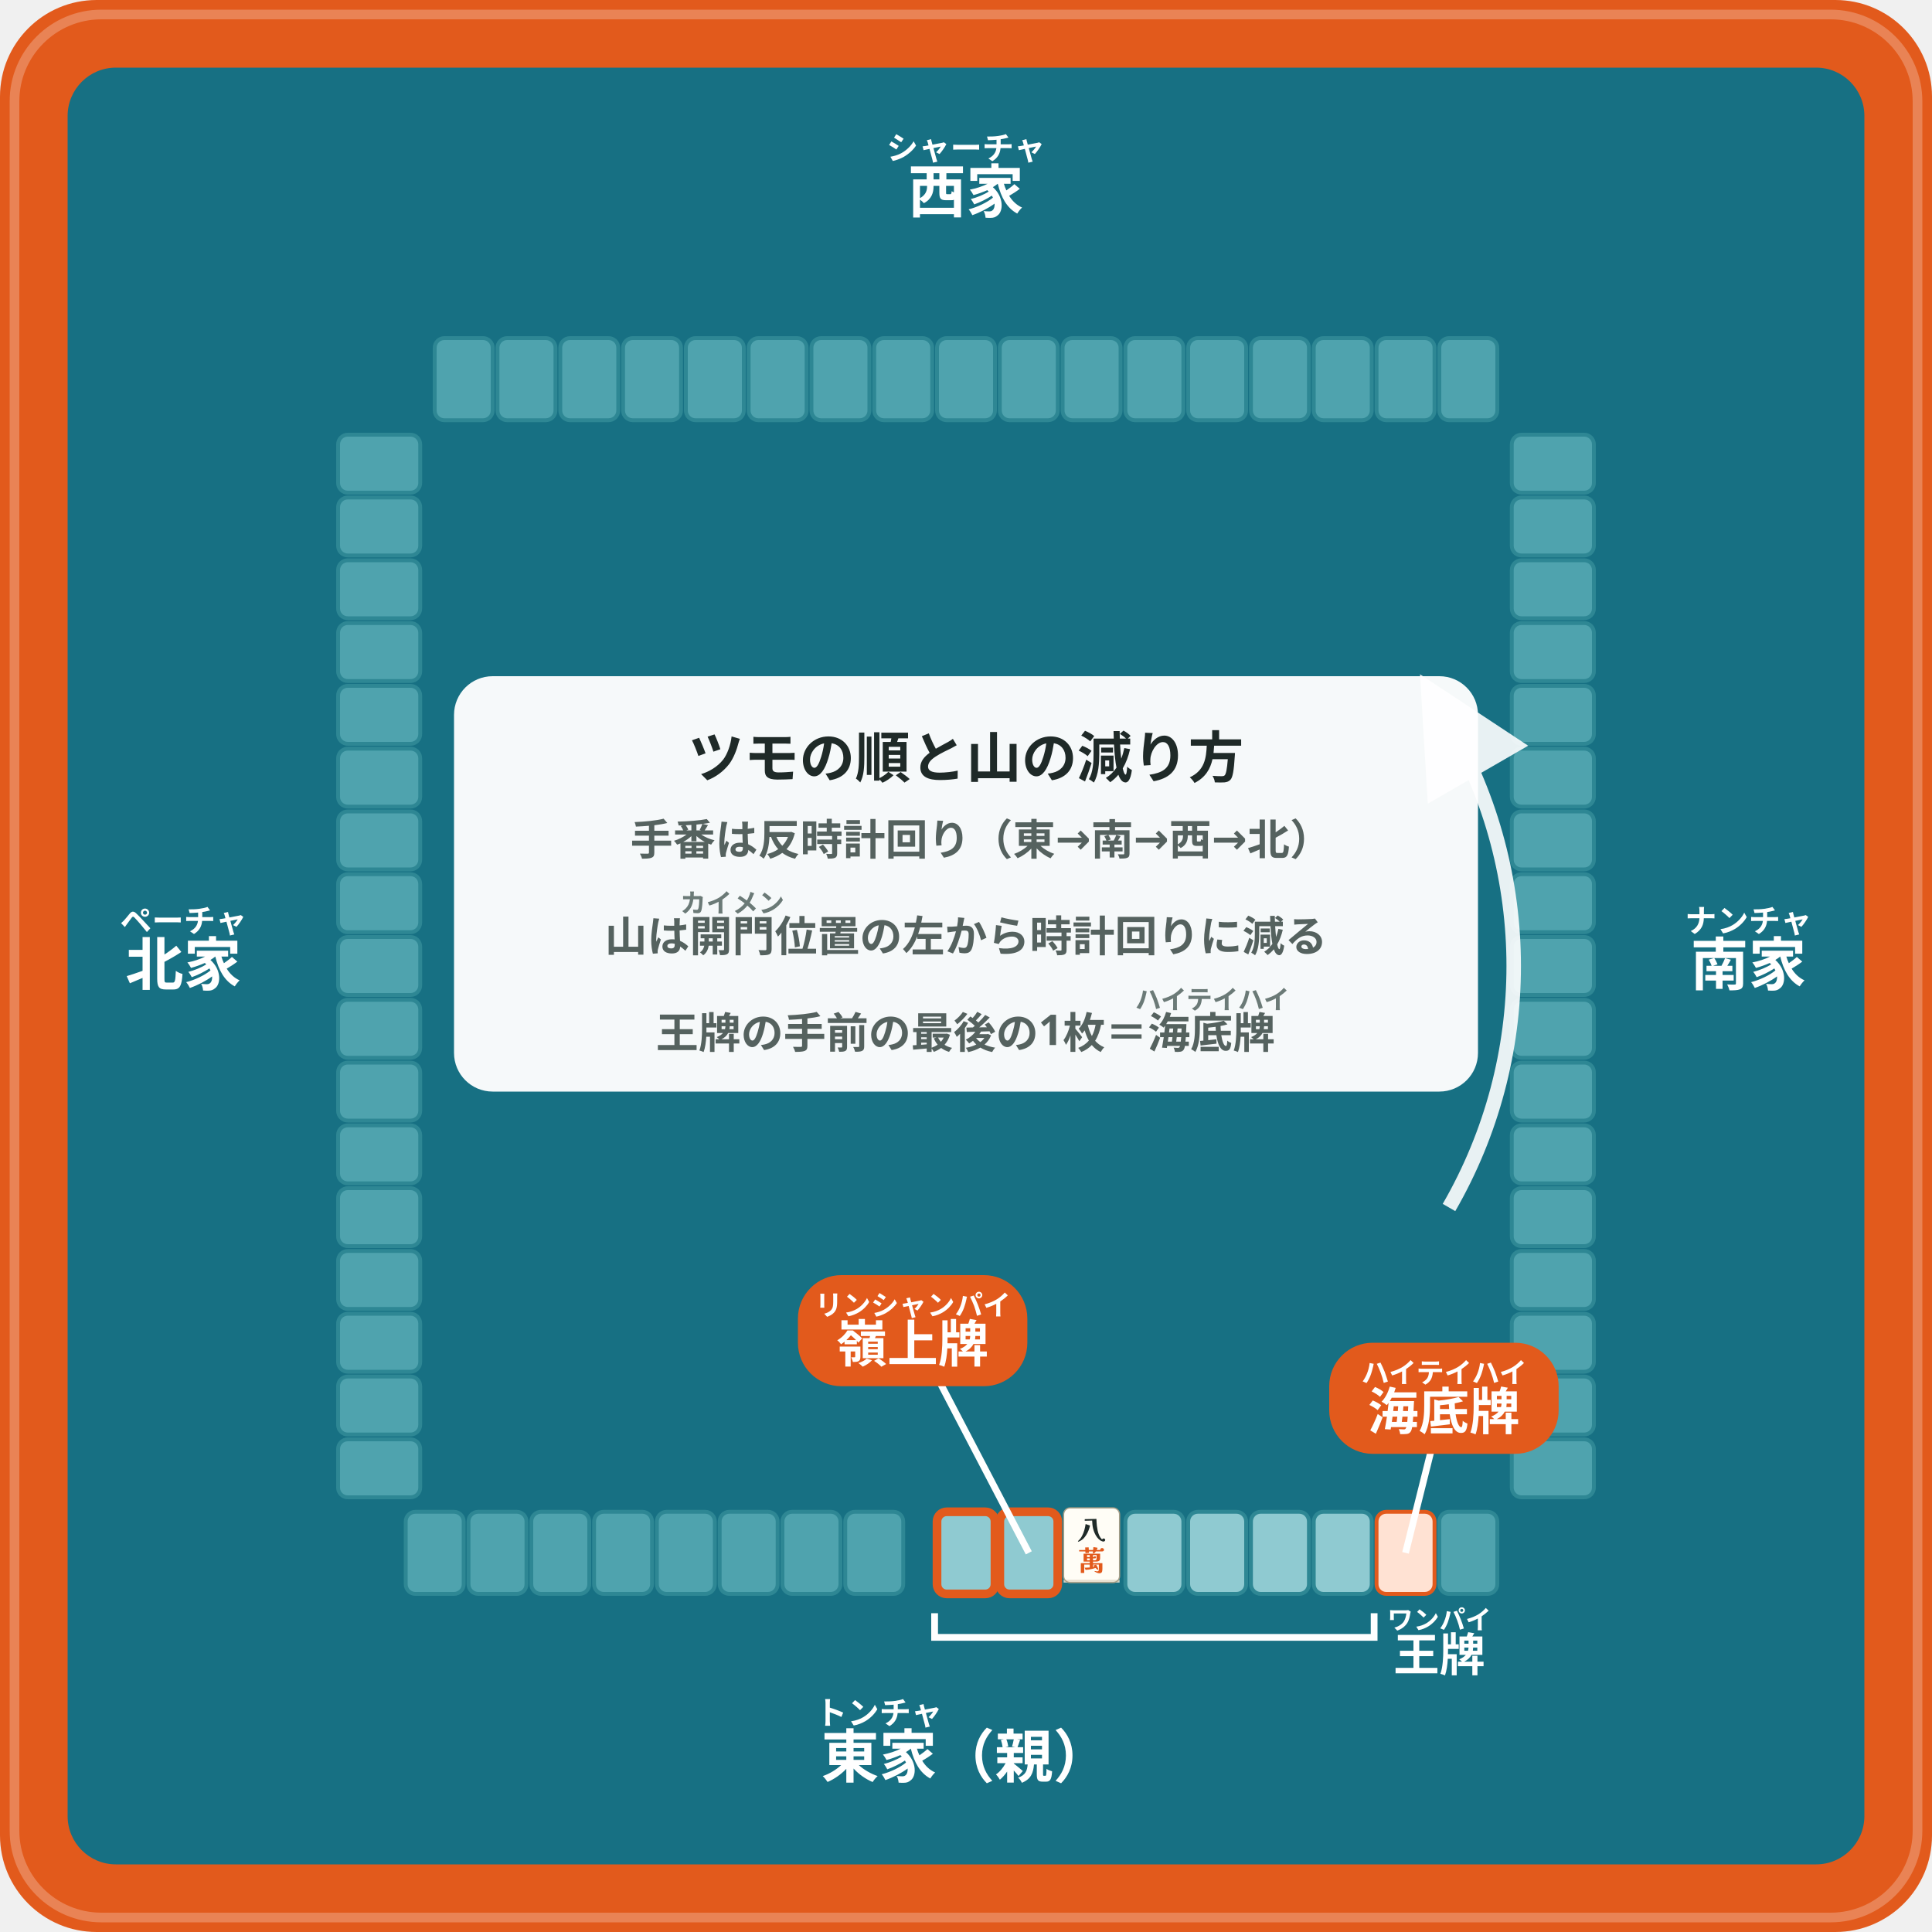
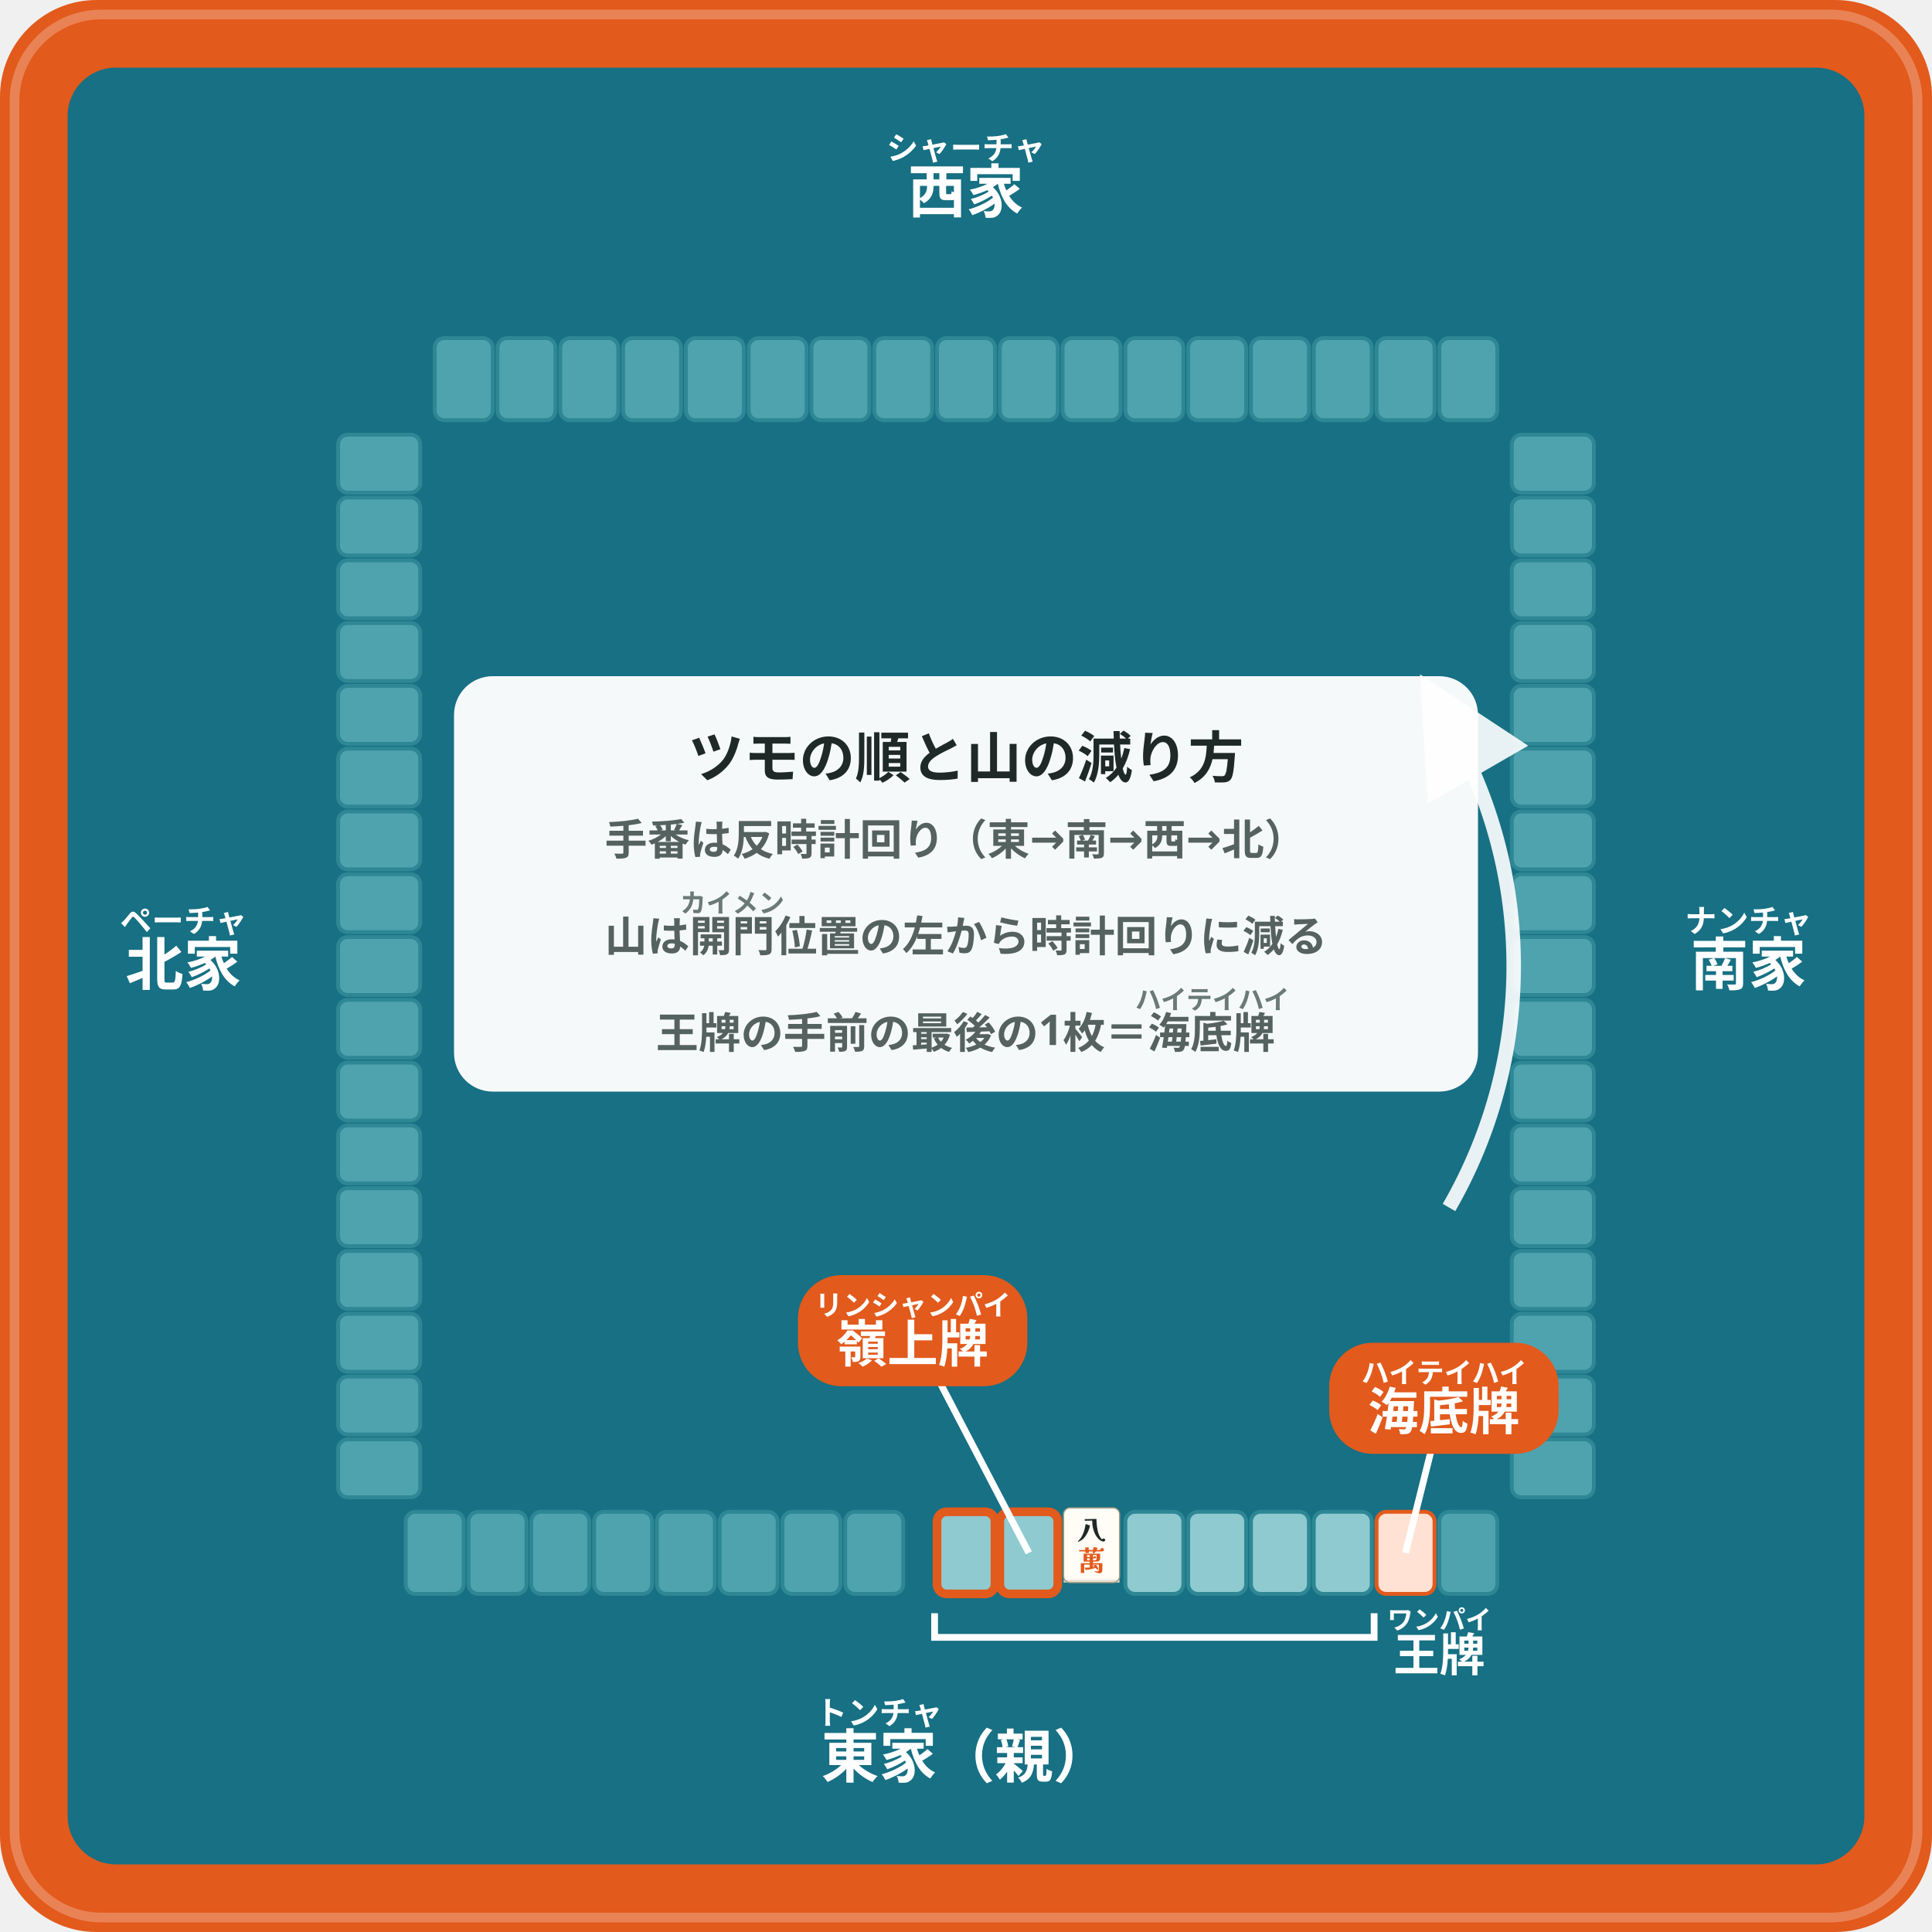
<svg xmlns="http://www.w3.org/2000/svg" viewBox="0 0 400 400" role="img" aria-label="ツモの順と山の減り方の図。手番は反時計回り、山は時計回りに減り、最後の1枚が海底牌">
  <defs>
    <marker id="ah" markerWidth="8" markerHeight="8" refX="4" refY="4" orient="auto">
      <path d="M0 0 L8 4 L0 8 Z" fill="#fff" />
    </marker>
  </defs>
  <rect width="400" height="400" rx="20" fill="#E25A1C" />
  <rect x="3" y="3" width="394" height="394" rx="18" fill="none" stroke="#fff" stroke-opacity=".25" stroke-width="2" />
  <rect x="14" y="14" width="372" height="372" rx="10" fill="#177083" />
  <g transform="rotate(0 200 200)">
    <rect x="298.0" y="313" width="12" height="17" rx="2" fill="#4FA3AE" stroke="#2E8794" stroke-width=".8" />
    <rect x="285.0" y="313" width="12" height="17" rx="2" fill="#FFE2D3" stroke="#E25A1C" stroke-width=".8" />
    <rect x="272.0" y="313" width="12" height="17" rx="2" fill="#8FCAD1" stroke="#2E8794" stroke-width=".8" />
    <rect x="259.0" y="313" width="12" height="17" rx="2" fill="#8FCAD1" stroke="#2E8794" stroke-width=".8" />
    <rect x="246.0" y="313" width="12" height="17" rx="2" fill="#8FCAD1" stroke="#2E8794" stroke-width=".8" />
    <rect x="233.0" y="313" width="12" height="17" rx="2" fill="#8FCAD1" stroke="#2E8794" stroke-width=".8" />
    <svg x="220.0" y="312" width="12" height="17.2" viewBox="-1 -1 62 89">
      <rect x="0" y="7" width="60" height="80" rx="7" fill="#177083" />
      <rect x="0" y="0" width="60" height="80" rx="7" fill="#FFFDF6" />
      <rect x="0" y="77" width="60" height="3" fill="#E3DCCB" opacity=".9" />
      <rect x="0" y="0" width="60" height="80" rx="7" fill="none" stroke="#A79E87" stroke-width="1.3" />
      <path transform="translate(14.82 34.75) scale(0.03 -0.03)" d="M451 529Q432 443 398.5 357.0Q365 271 316.5 193.0Q268 115 205 52Q182 30 151.0 10.5Q120 -9 91 -25Q82 -29 62.5 -38.5Q43 -48 32 -48Q19 -48 19 -37Q19 -31 22 -27Q23 -25 25.0 -23.0Q27 -21 28 -20Q74 22 106.0 63.5Q138 105 166 160Q216 255 247.0 364.5Q278 474 293 582ZM993 15Q993 -11 972.5 -27.5Q952 -44 926 -44Q913 -44 892.0 -37.0Q871 -30 851.5 -20.5Q832 -11 821 -5Q755 38 703.5 106.5Q652 175 617.0 254.0Q582 333 563 407Q545 479 536.5 555.5Q528 632 526 706L262 699V756L679 765Q681 703 684.5 642.0Q688 581 695 520Q706 434 724.0 345.0Q742 256 778.5 175.5Q815 95 879 31Q888 46 903.0 56.5Q918 67 938 67Q959 67 976.0 50.5Q993 34 993 15Z" fill="#1F2A28" />
      <path transform="translate(14.91 67.52) scale(0.03 -0.03)" d="M438 378V448H341V378ZM438 493V568H341V493ZM682 568H554V493H580Q583 506 595.0 515.5Q607 525 622 525Q638 525 650.0 513.0Q662 501 662 487Q662 470 652.0 459.0Q642 448 622 448H554V378Q568 378 582.5 377.5Q597 377 611 377Q649 377 665.5 395.5Q682 414 682 455ZM889 67Q889 27 882.5 -7.5Q876 -42 852.5 -63.0Q829 -84 778 -84Q755 -84 726.0 -75.0Q697 -66 669.0 -53.5Q641 -41 622 -29Q621 -28 617 -26Q607 -20 607 -14Q607 -5 618 -5Q627 -5 636.0 -6.5Q645 -8 653 -10Q667 -12 681.5 -14.0Q696 -16 711 -16Q736 -16 746.5 -1.5Q757 13 760.0 34.0Q763 55 763 76Q763 114 762.5 152.0Q762 190 762 227H554V135Q566 137 578.5 138.5Q591 140 603 142L559 184Q567 189 586.5 197.5Q606 206 625.5 213.5Q645 221 653 221Q660 221 663.5 219.0Q667 217 671 214Q676 211 687.5 189.0Q699 167 712.0 139.5Q725 112 734.5 89.5Q744 67 744 62Q744 55 738.5 48.0Q733 41 725 41Q719 41 714.5 43.5Q710 46 706 49Q702 52 699.0 55.5Q696 59 692 62L642 109Q594 89 531.5 73.0Q469 57 405.5 47.5Q342 38 289 37L254 116Q302 116 347.5 118.5Q393 121 438 124V227H240V-72H118V276H438V333H218V615H808V456Q808 386 770.0 359.5Q732 333 667 333H554V276H889ZM947 757Q947 726 926.0 711.0Q905 696 875 696H656Q650 686 635.5 669.0Q621 652 604.0 638.5Q587 625 574 625Q549 625 549 649Q549 661 550.5 672.5Q552 684 553 696H406L409 644L285 636L281 696H59V746L279 747L274 838L399 842L404 747H558Q561 773 563.5 798.5Q566 824 569 852Q595 847 619.5 843.5Q644 840 667 836Q669 836 674.5 835.0Q680 834 686 833Q693 832 698.5 831.0Q704 830 705 830Q709 828 712.0 825.5Q715 823 715 818Q715 811 709.0 797.0Q703 783 695.5 769.0Q688 755 682 747H810Q812 773 828.5 795.5Q845 818 876 818Q901 818 924.0 800.0Q947 782 947 757Z" fill="#E25A1C" />
    </svg>
    <rect x="207.0" y="313" width="12" height="17" rx="2" fill="#8FCAD1" stroke="#2E8794" stroke-width=".8" />
    <rect x="207.0" y="313" width="12" height="17" rx="2" fill="none" stroke="#E25A1C" stroke-width="1.8" />
    <rect x="194.0" y="313" width="12" height="17" rx="2" fill="#8FCAD1" stroke="#2E8794" stroke-width=".8" />
    <rect x="194.0" y="313" width="12" height="17" rx="2" fill="none" stroke="#E25A1C" stroke-width="1.8" />
    <rect x="175.0" y="313" width="12" height="17" rx="2" fill="#4FA3AE" stroke="#2E8794" stroke-width=".8" />
    <rect x="162.0" y="313" width="12" height="17" rx="2" fill="#4FA3AE" stroke="#2E8794" stroke-width=".8" />
    <rect x="149.0" y="313" width="12" height="17" rx="2" fill="#4FA3AE" stroke="#2E8794" stroke-width=".8" />
    <rect x="136.0" y="313" width="12" height="17" rx="2" fill="#4FA3AE" stroke="#2E8794" stroke-width=".8" />
    <rect x="123.0" y="313" width="12" height="17" rx="2" fill="#4FA3AE" stroke="#2E8794" stroke-width=".8" />
    <rect x="110.0" y="313" width="12" height="17" rx="2" fill="#4FA3AE" stroke="#2E8794" stroke-width=".8" />
    <rect x="97.0" y="313" width="12" height="17" rx="2" fill="#4FA3AE" stroke="#2E8794" stroke-width=".8" />
    <rect x="84.0" y="313" width="12" height="17" rx="2" fill="#4FA3AE" stroke="#2E8794" stroke-width=".8" />
  </g>
  <g transform="rotate(270 200 200)">
    <rect x="298.0" y="313" width="12" height="17" rx="2" fill="#4FA3AE" stroke="#2E8794" stroke-width=".8" />
    <rect x="285.0" y="313" width="12" height="17" rx="2" fill="#4FA3AE" stroke="#2E8794" stroke-width=".8" />
    <rect x="272.0" y="313" width="12" height="17" rx="2" fill="#4FA3AE" stroke="#2E8794" stroke-width=".8" />
    <rect x="259.0" y="313" width="12" height="17" rx="2" fill="#4FA3AE" stroke="#2E8794" stroke-width=".8" />
    <rect x="246.0" y="313" width="12" height="17" rx="2" fill="#4FA3AE" stroke="#2E8794" stroke-width=".8" />
    <rect x="233.0" y="313" width="12" height="17" rx="2" fill="#4FA3AE" stroke="#2E8794" stroke-width=".8" />
    <rect x="220.0" y="313" width="12" height="17" rx="2" fill="#4FA3AE" stroke="#2E8794" stroke-width=".8" />
    <rect x="207.0" y="313" width="12" height="17" rx="2" fill="#4FA3AE" stroke="#2E8794" stroke-width=".8" />
    <rect x="194.0" y="313" width="12" height="17" rx="2" fill="#4FA3AE" stroke="#2E8794" stroke-width=".8" />
    <rect x="181.0" y="313" width="12" height="17" rx="2" fill="#4FA3AE" stroke="#2E8794" stroke-width=".8" />
    <rect x="168.0" y="313" width="12" height="17" rx="2" fill="#4FA3AE" stroke="#2E8794" stroke-width=".8" />
    <rect x="155.0" y="313" width="12" height="17" rx="2" fill="#4FA3AE" stroke="#2E8794" stroke-width=".8" />
    <rect x="142.0" y="313" width="12" height="17" rx="2" fill="#4FA3AE" stroke="#2E8794" stroke-width=".8" />
    <rect x="129.0" y="313" width="12" height="17" rx="2" fill="#4FA3AE" stroke="#2E8794" stroke-width=".8" />
    <rect x="116.0" y="313" width="12" height="17" rx="2" fill="#4FA3AE" stroke="#2E8794" stroke-width=".8" />
    <rect x="103.0" y="313" width="12" height="17" rx="2" fill="#4FA3AE" stroke="#2E8794" stroke-width=".8" />
    <rect x="90.0" y="313" width="12" height="17" rx="2" fill="#4FA3AE" stroke="#2E8794" stroke-width=".8" />
  </g>
  <g transform="rotate(180 200 200)">
    <rect x="298.0" y="313" width="12" height="17" rx="2" fill="#4FA3AE" stroke="#2E8794" stroke-width=".8" />
    <rect x="285.0" y="313" width="12" height="17" rx="2" fill="#4FA3AE" stroke="#2E8794" stroke-width=".8" />
    <rect x="272.0" y="313" width="12" height="17" rx="2" fill="#4FA3AE" stroke="#2E8794" stroke-width=".8" />
    <rect x="259.0" y="313" width="12" height="17" rx="2" fill="#4FA3AE" stroke="#2E8794" stroke-width=".8" />
    <rect x="246.0" y="313" width="12" height="17" rx="2" fill="#4FA3AE" stroke="#2E8794" stroke-width=".8" />
    <rect x="233.0" y="313" width="12" height="17" rx="2" fill="#4FA3AE" stroke="#2E8794" stroke-width=".8" />
    <rect x="220.0" y="313" width="12" height="17" rx="2" fill="#4FA3AE" stroke="#2E8794" stroke-width=".8" />
    <rect x="207.0" y="313" width="12" height="17" rx="2" fill="#4FA3AE" stroke="#2E8794" stroke-width=".8" />
    <rect x="194.0" y="313" width="12" height="17" rx="2" fill="#4FA3AE" stroke="#2E8794" stroke-width=".8" />
    <rect x="181.0" y="313" width="12" height="17" rx="2" fill="#4FA3AE" stroke="#2E8794" stroke-width=".8" />
    <rect x="168.0" y="313" width="12" height="17" rx="2" fill="#4FA3AE" stroke="#2E8794" stroke-width=".8" />
    <rect x="155.0" y="313" width="12" height="17" rx="2" fill="#4FA3AE" stroke="#2E8794" stroke-width=".8" />
    <rect x="142.0" y="313" width="12" height="17" rx="2" fill="#4FA3AE" stroke="#2E8794" stroke-width=".8" />
    <rect x="129.0" y="313" width="12" height="17" rx="2" fill="#4FA3AE" stroke="#2E8794" stroke-width=".8" />
    <rect x="116.0" y="313" width="12" height="17" rx="2" fill="#4FA3AE" stroke="#2E8794" stroke-width=".8" />
    <rect x="103.0" y="313" width="12" height="17" rx="2" fill="#4FA3AE" stroke="#2E8794" stroke-width=".8" />
    <rect x="90.0" y="313" width="12" height="17" rx="2" fill="#4FA3AE" stroke="#2E8794" stroke-width=".8" />
  </g>
  <g transform="rotate(90 200 200)">
    <rect x="298.0" y="313" width="12" height="17" rx="2" fill="#4FA3AE" stroke="#2E8794" stroke-width=".8" />
    <rect x="285.0" y="313" width="12" height="17" rx="2" fill="#4FA3AE" stroke="#2E8794" stroke-width=".8" />
    <rect x="272.0" y="313" width="12" height="17" rx="2" fill="#4FA3AE" stroke="#2E8794" stroke-width=".8" />
    <rect x="259.0" y="313" width="12" height="17" rx="2" fill="#4FA3AE" stroke="#2E8794" stroke-width=".8" />
    <rect x="246.0" y="313" width="12" height="17" rx="2" fill="#4FA3AE" stroke="#2E8794" stroke-width=".8" />
    <rect x="233.0" y="313" width="12" height="17" rx="2" fill="#4FA3AE" stroke="#2E8794" stroke-width=".8" />
    <rect x="220.0" y="313" width="12" height="17" rx="2" fill="#4FA3AE" stroke="#2E8794" stroke-width=".8" />
    <rect x="207.0" y="313" width="12" height="17" rx="2" fill="#4FA3AE" stroke="#2E8794" stroke-width=".8" />
    <rect x="194.0" y="313" width="12" height="17" rx="2" fill="#4FA3AE" stroke="#2E8794" stroke-width=".8" />
    <rect x="181.0" y="313" width="12" height="17" rx="2" fill="#4FA3AE" stroke="#2E8794" stroke-width=".8" />
    <rect x="168.0" y="313" width="12" height="17" rx="2" fill="#4FA3AE" stroke="#2E8794" stroke-width=".8" />
    <rect x="155.0" y="313" width="12" height="17" rx="2" fill="#4FA3AE" stroke="#2E8794" stroke-width=".8" />
    <rect x="142.0" y="313" width="12" height="17" rx="2" fill="#4FA3AE" stroke="#2E8794" stroke-width=".8" />
    <rect x="129.0" y="313" width="12" height="17" rx="2" fill="#4FA3AE" stroke="#2E8794" stroke-width=".8" />
    <rect x="116.0" y="313" width="12" height="17" rx="2" fill="#4FA3AE" stroke="#2E8794" stroke-width=".8" />
    <rect x="103.0" y="313" width="12" height="17" rx="2" fill="#4FA3AE" stroke="#2E8794" stroke-width=".8" />
    <rect x="90.0" y="313" width="12" height="17" rx="2" fill="#4FA3AE" stroke="#2E8794" stroke-width=".8" />
  </g>
  <text x="170.0" y="368.0" font-size="12" font-weight="900" fill="#fff" font-family="Noto Sans JP, sans-serif">東家（親）</text>
  <text x="182.0" y="357.0" text-anchor="middle" font-size="6.6" font-weight="700" fill="#fff" font-family="Noto Sans JP, sans-serif">トンチャ</text>
  <text x="350.0" y="204.0" font-size="12" font-weight="900" fill="#fff" font-family="Noto Sans JP, sans-serif">南家</text>
  <text x="362.0" y="193.0" text-anchor="middle" font-size="6.6" font-weight="700" fill="#fff" font-family="Noto Sans JP, sans-serif">ナンチャ</text>
  <text x="188.0" y="44.0" font-size="12" font-weight="900" fill="#fff" font-family="Noto Sans JP, sans-serif">西家</text>
  <text x="200.0" y="33.0" text-anchor="middle" font-size="6.6" font-weight="700" fill="#fff" font-family="Noto Sans JP, sans-serif" textLength="28.0" lengthAdjust="spacingAndGlyphs">シャーチャ</text>
  <text x="26.0" y="204.0" font-size="12" font-weight="900" fill="#fff" font-family="Noto Sans JP, sans-serif">北家</text>
  <text x="38.0" y="193.0" text-anchor="middle" font-size="6.6" font-weight="700" fill="#fff" font-family="Noto Sans JP, sans-serif">ペーチャ</text>
  <path d="M193.5 334 v5 H284.5 v-5" fill="none" stroke="#fff" stroke-width="1.4" />
  <text x="288.5" y="346.0" font-size="9.5" font-weight="900" fill="#fff" font-family="Noto Sans JP, sans-serif">王牌</text>
  <text x="298.0" y="337.3" text-anchor="middle" font-size="5.4" font-weight="700" fill="#fff" font-family="Noto Sans JP, sans-serif">ワンパイ</text>
  <rect x="94" y="140" width="212" height="86" rx="8" fill="#fff" opacity=".96" />
  <text x="142.5" y="161.0" font-size="11.5" font-weight="900" fill="#1F2A28" font-family="Noto Sans JP, sans-serif">ツモの順と山の減り方</text>
-   <text x="130.5" y="177.0" font-size="8.8" font-weight="700" fill="#55625F" font-family="Noto Sans JP, sans-serif">手番は反時計回り（東→南→西→北）</text>
+   <text x="125.2" y="177.0" font-size="8.8" font-weight="700" fill="#55625F" font-family="Noto Sans JP, sans-serif">手番は反時計回り（東→南→西→北）</text>
  <text x="125.2" y="197.0" font-size="8.8" font-weight="700" fill="#55625F" font-family="Noto Sans JP, sans-serif">山は開門位置の左から時計回りに減る</text>
  <text x="151.6" y="188.9" text-anchor="middle" font-size="5.4" font-weight="700" fill="#6B7A77" font-family="Noto Sans JP, sans-serif">カイメン</text>
  <text x="135.8" y="217.0" font-size="8.8" font-weight="700" fill="#55625F" font-family="Noto Sans JP, sans-serif">王牌の手前の最後の1枚＝海底牌</text>
  <text x="251.0" y="208.9" text-anchor="middle" font-size="5.4" font-weight="700" fill="#6B7A77" font-family="Noto Sans JP, sans-serif" textLength="29.6" lengthAdjust="spacingAndGlyphs">ハイテイハイ</text>
  <path d="M300 250 A100 100 0 0 0 300 150" fill="none" stroke="#fff" stroke-width="3" marker-end="url(#ah)" opacity=".9" />
  <line x1="291.0" y1="321.5" x2="299.0" y2="289.5" stroke="#fff" stroke-width="1.4" />
  <rect x="275.2" y="278.0" width="47.5" height="23" rx="9" fill="#E25A1C" />
  <text x="283.2" y="296.0" font-size="10.5" font-weight="900" fill="#fff" font-family="Noto Sans JP, sans-serif">海底牌</text>
  <text x="299.0" y="286.3" text-anchor="middle" font-size="5.8" font-weight="700" fill="#fff" font-family="Noto Sans JP, sans-serif">ハイテイハイ</text>
  <line x1="213.0" y1="321.5" x2="189.0" y2="275.5" stroke="#fff" stroke-width="1.4" />
  <rect x="165.2" y="264.0" width="47.5" height="23" rx="9" fill="#E25A1C" />
  <text x="173.2" y="282.0" font-size="10.5" font-weight="900" fill="#fff" font-family="Noto Sans JP, sans-serif">嶺上牌</text>
  <text x="189.0" y="272.3" text-anchor="middle" font-size="5.8" font-weight="700" fill="#fff" font-family="Noto Sans JP, sans-serif" textLength="35.0" lengthAdjust="spacingAndGlyphs">リンシャンパイ</text>
</svg>
